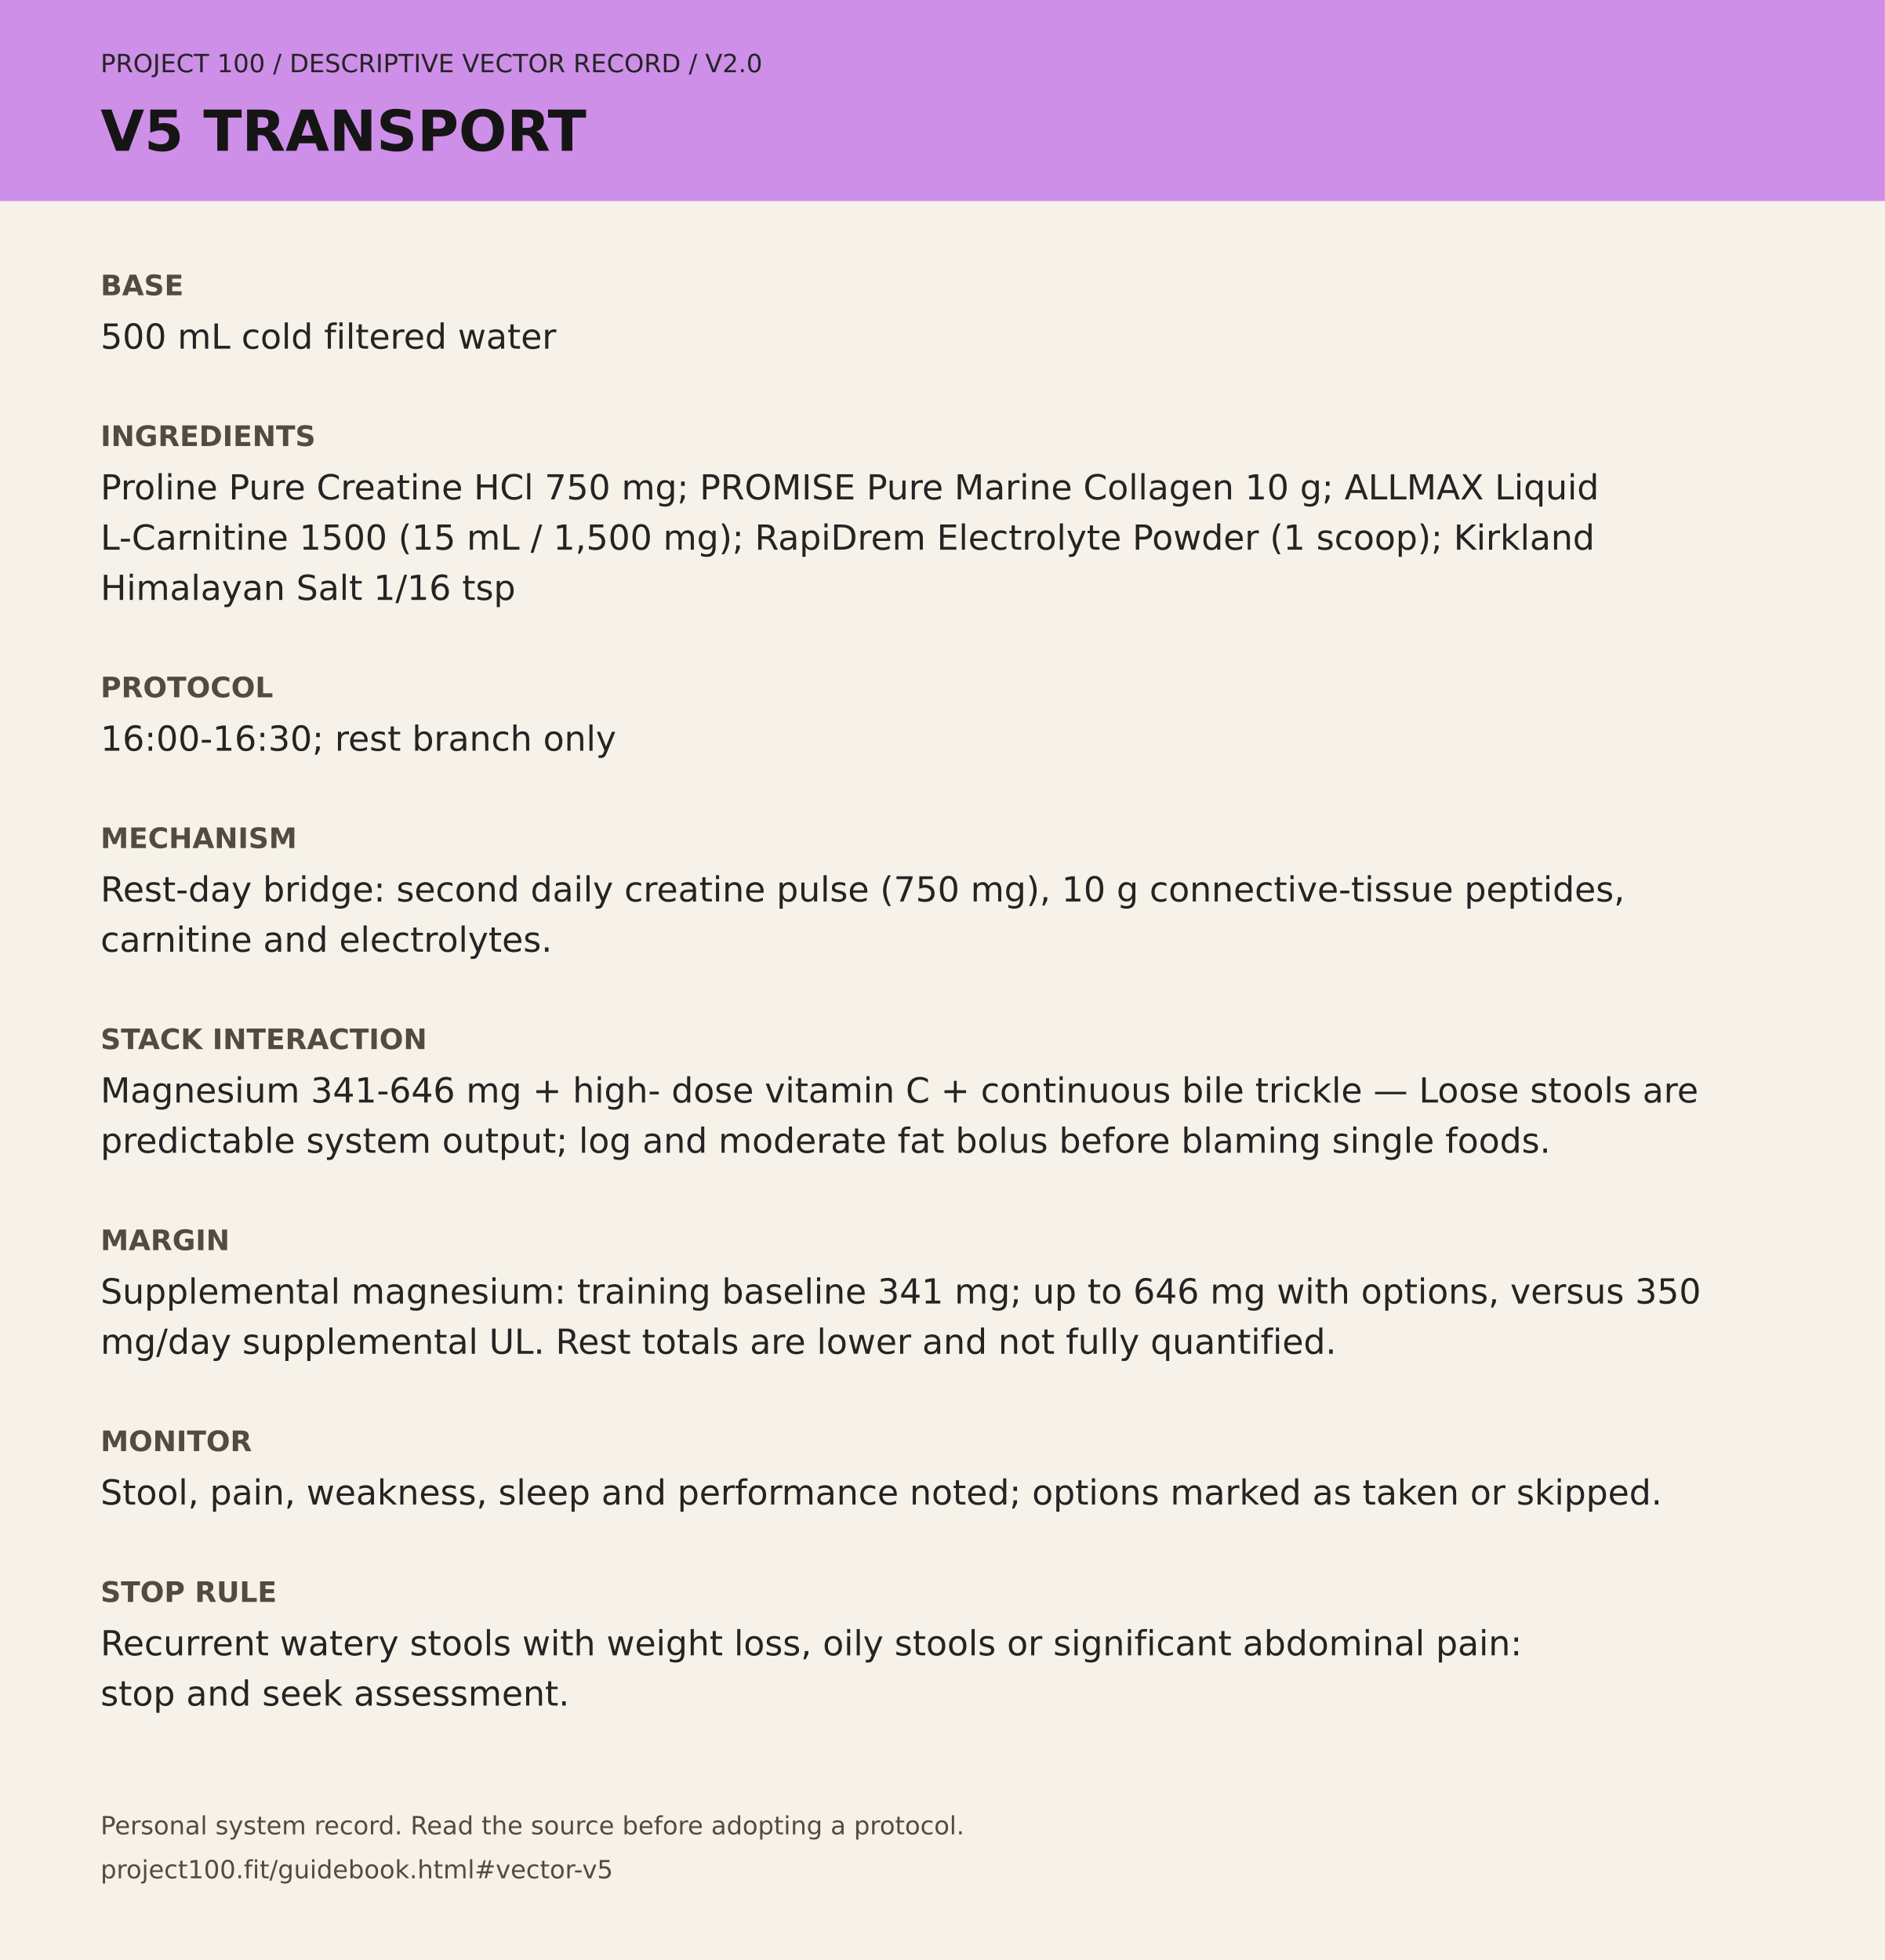
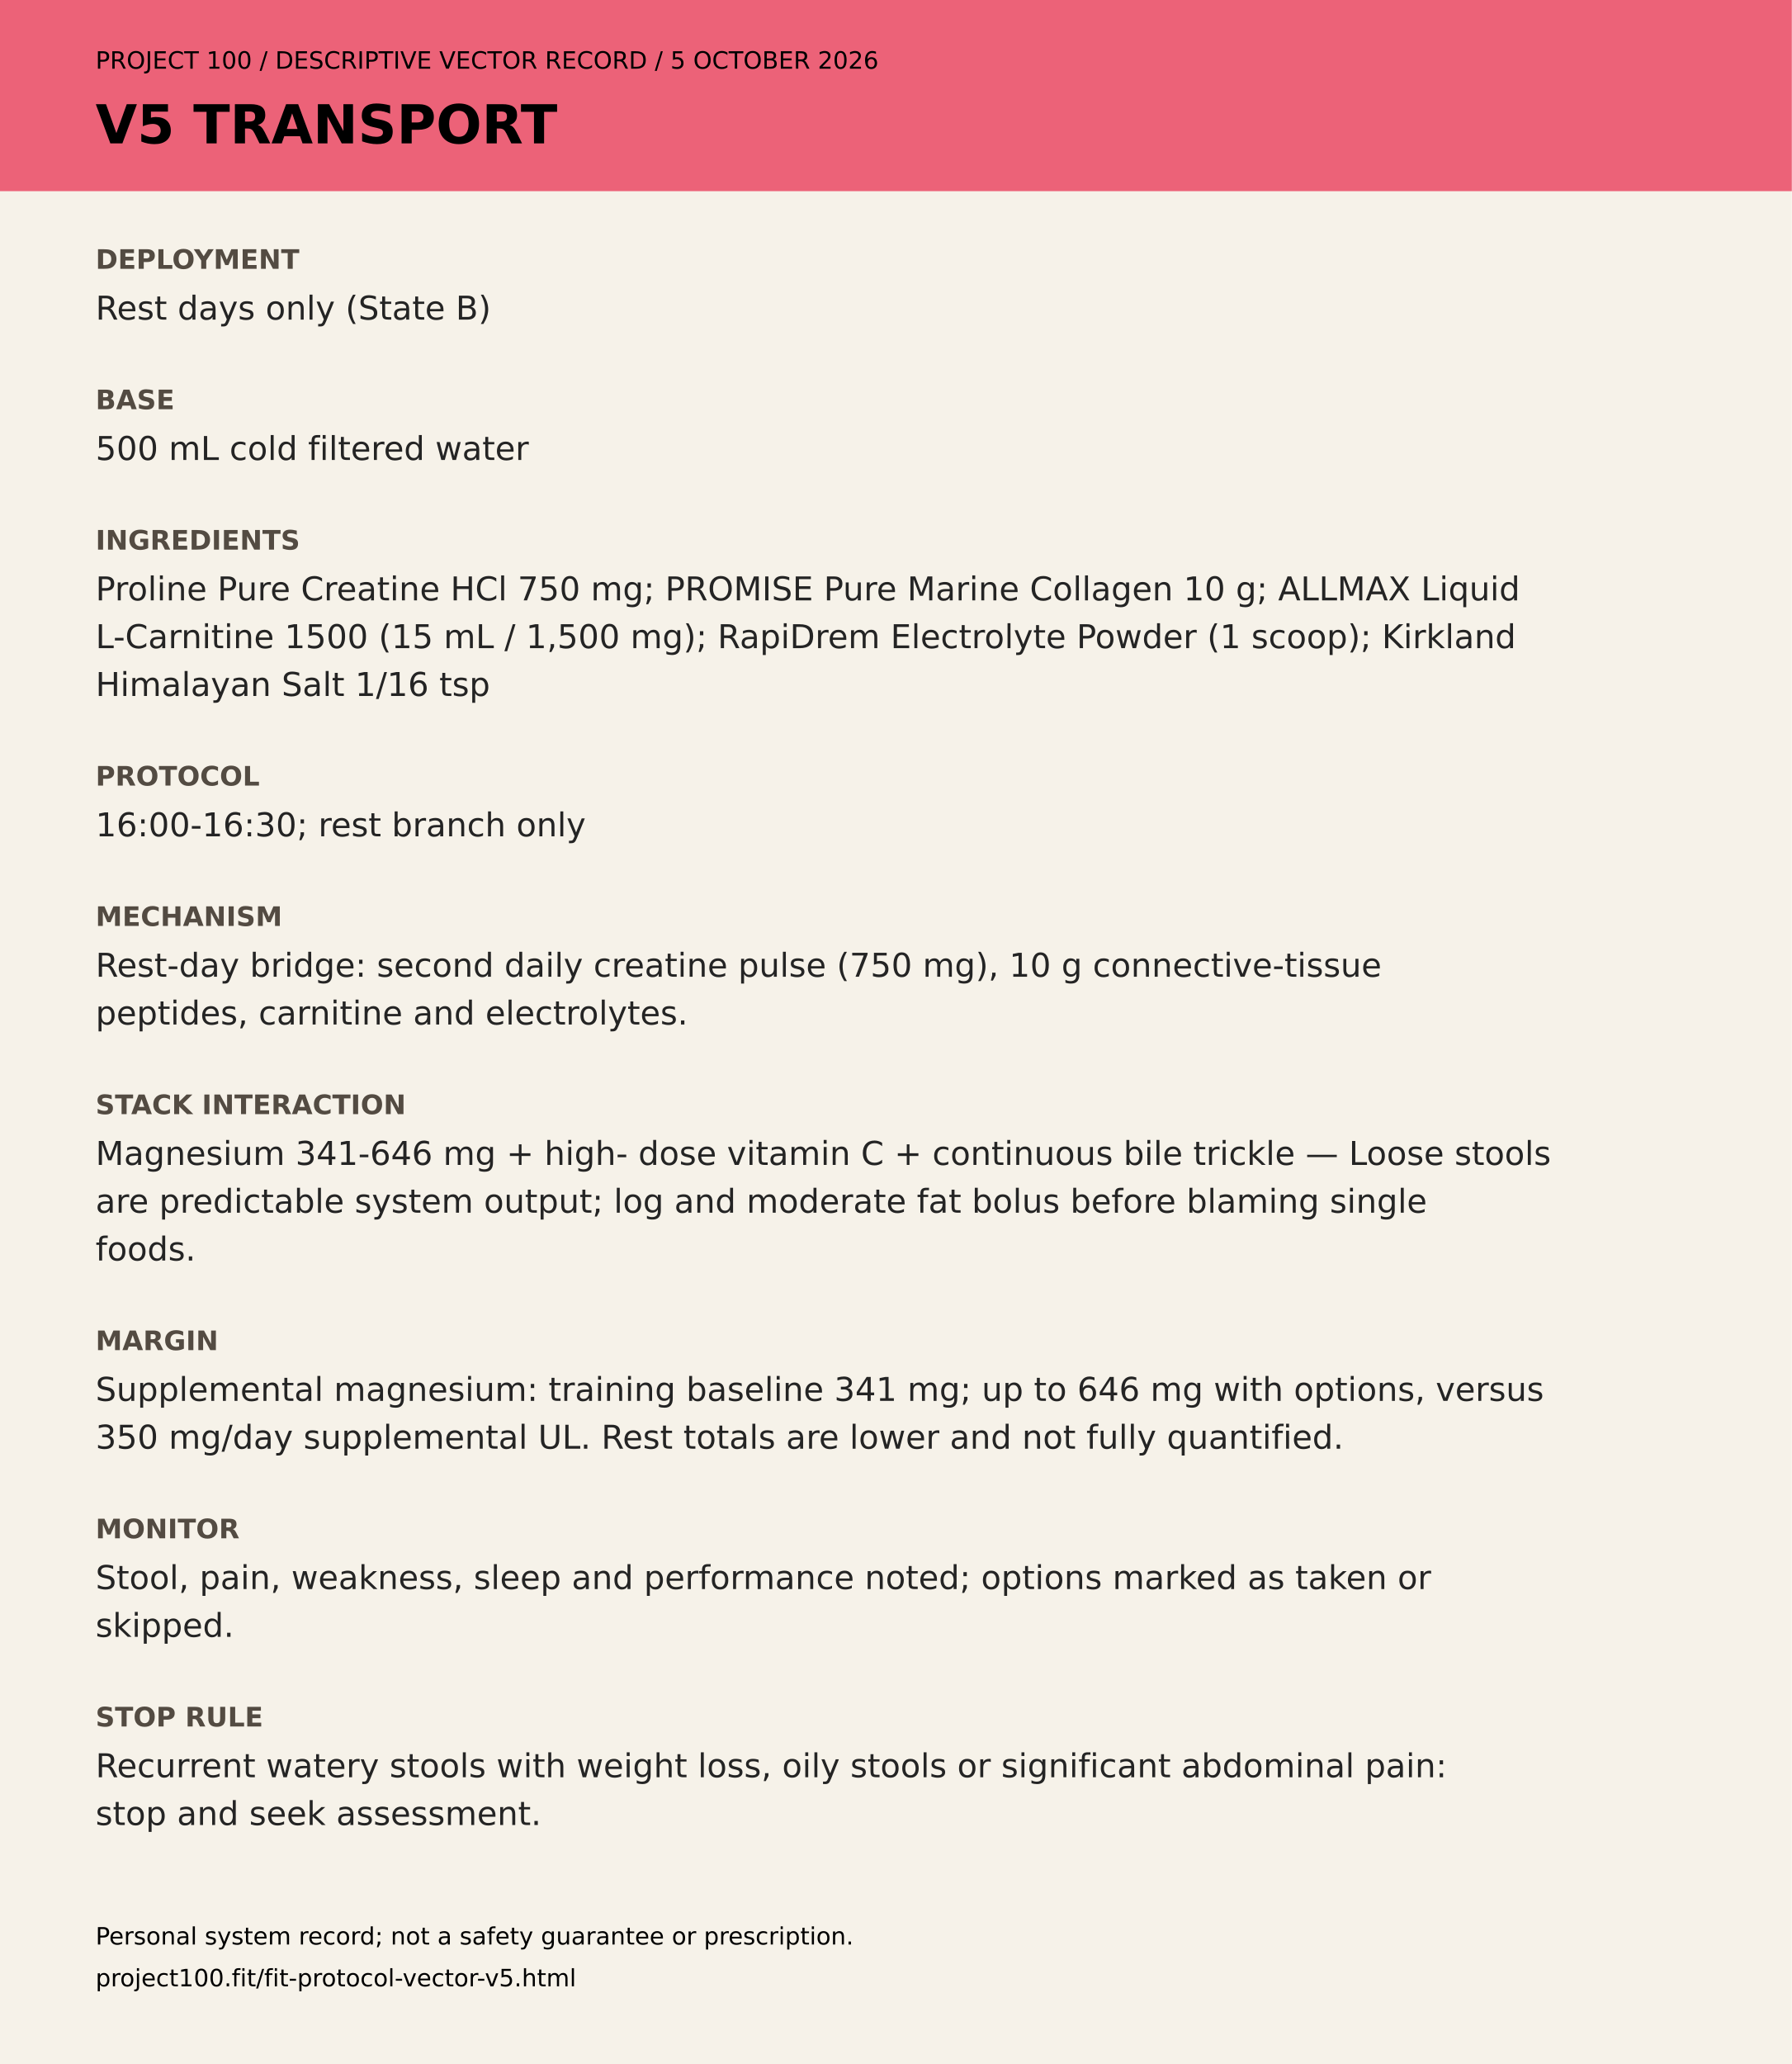
- <svg xmlns="http://www.w3.org/2000/svg" width="1200" height="1248" viewBox="0 0 1200 1248" role="img" aria-label="V5 TRANSPORT ingredients and protocol">
-   <rect width="1200" height="1248" fill="#f6f2e9" />
-   <rect width="1200" height="128" fill="#ce8fe9" />
+ <svg xmlns="http://www.w3.org/2000/svg" width="1200" height="1382" viewBox="0 0 1200 1382" role="img" aria-label="V5 TRANSPORT descriptive record">
+   <rect width="1200" height="1382" fill="#f6f2e9" />
+   <rect width="1200" height="128" fill="#ec6278" />
  <g font-family="DejaVu Sans,Arial,sans-serif">
-     <text x="64" y="46" font-size="16" fill="#242424">PROJECT 100 / DESCRIPTIVE VECTOR RECORD / V2.0</text>
-     <text x="64" y="96" font-size="36" font-weight="700" fill="#151515">V5 TRANSPORT</text>
-     <text x="64" y="188" font-size="18" font-weight="700" fill="#534b42">BASE</text>
-     <text x="64" y="222" font-size="22" fill="#242424">500 mL cold filtered water</text>
-     <text x="64" y="284" font-size="18" font-weight="700" fill="#534b42">INGREDIENTS</text>
-     <text x="64" y="318" font-size="22" fill="#242424">Proline Pure Creatine HCl 750 mg; PROMISE Pure Marine Collagen 10 g; ALLMAX Liquid</text>
-     <text x="64" y="350" font-size="22" fill="#242424">L-Carnitine 1500 (15 mL / 1,500 mg); RapiDrem Electrolyte Powder (1 scoop); Kirkland</text>
-     <text x="64" y="382" font-size="22" fill="#242424">Himalayan Salt 1/16 tsp</text>
-     <text x="64" y="444" font-size="18" font-weight="700" fill="#534b42">PROTOCOL</text>
-     <text x="64" y="478" font-size="22" fill="#242424">16:00-16:30; rest branch only</text>
-     <text x="64" y="540" font-size="18" font-weight="700" fill="#534b42">MECHANISM</text>
-     <text x="64" y="574" font-size="22" fill="#242424">Rest-day bridge: second daily creatine pulse (750 mg), 10 g connective-tissue peptides,</text>
-     <text x="64" y="606" font-size="22" fill="#242424">carnitine and electrolytes.</text>
-     <text x="64" y="668" font-size="18" font-weight="700" fill="#534b42">STACK INTERACTION</text>
-     <text x="64" y="702" font-size="22" fill="#242424">Magnesium 341-646 mg + high- dose vitamin C + continuous bile trickle — Loose stools are</text>
-     <text x="64" y="734" font-size="22" fill="#242424">predictable system output; log and moderate fat bolus before blaming single foods.</text>
-     <text x="64" y="796" font-size="18" font-weight="700" fill="#534b42">MARGIN</text>
-     <text x="64" y="830" font-size="22" fill="#242424">Supplemental magnesium: training baseline 341 mg; up to 646 mg with options, versus 350</text>
-     <text x="64" y="862" font-size="22" fill="#242424">mg/day supplemental UL. Rest totals are lower and not fully quantified.</text>
-     <text x="64" y="924" font-size="18" font-weight="700" fill="#534b42">MONITOR</text>
-     <text x="64" y="958" font-size="22" fill="#242424">Stool, pain, weakness, sleep and performance noted; options marked as taken or skipped.</text>
-     <text x="64" y="1020" font-size="18" font-weight="700" fill="#534b42">STOP RULE</text>
-     <text x="64" y="1054" font-size="22" fill="#242424">Recurrent watery stools with weight loss, oily stools or significant abdominal pain:</text>
-     <text x="64" y="1086" font-size="22" fill="#242424">stop and seek assessment.</text>
-     <text x="64" y="1168" font-size="16" fill="#534b42">Personal system record. Read the source before adopting a protocol.</text>
-     <text x="64" y="1196" font-size="16" fill="#534b42">project100.fit/guidebook.html#vector-v5</text>
+     <text x="64" y="46" font-size="16">PROJECT 100 / DESCRIPTIVE VECTOR RECORD / 5 OCTOBER 2026</text>
+     <text x="64" y="96" font-size="36" font-weight="700">V5 TRANSPORT</text>
+     <text x="64" y="180" font-size="18" font-weight="700" fill="#534b42">DEPLOYMENT</text>
+     <text x="64" y="214" font-size="22" fill="#242424">Rest days only (State B)</text>
+     <text x="64" y="274" font-size="18" font-weight="700" fill="#534b42">BASE</text>
+     <text x="64" y="308" font-size="22" fill="#242424">500 mL cold filtered water</text>
+     <text x="64" y="368" font-size="18" font-weight="700" fill="#534b42">INGREDIENTS</text>
+     <text x="64" y="402" font-size="22" fill="#242424">Proline Pure Creatine HCl 750 mg; PROMISE Pure Marine Collagen 10 g; ALLMAX Liquid</text>
+     <text x="64" y="434" font-size="22" fill="#242424">L-Carnitine 1500 (15 mL / 1,500 mg); RapiDrem Electrolyte Powder (1 scoop); Kirkland</text>
+     <text x="64" y="466" font-size="22" fill="#242424">Himalayan Salt 1/16 tsp</text>
+     <text x="64" y="526" font-size="18" font-weight="700" fill="#534b42">PROTOCOL</text>
+     <text x="64" y="560" font-size="22" fill="#242424">16:00-16:30; rest branch only</text>
+     <text x="64" y="620" font-size="18" font-weight="700" fill="#534b42">MECHANISM</text>
+     <text x="64" y="654" font-size="22" fill="#242424">Rest-day bridge: second daily creatine pulse (750 mg), 10 g connective-tissue</text>
+     <text x="64" y="686" font-size="22" fill="#242424">peptides, carnitine and electrolytes.</text>
+     <text x="64" y="746" font-size="18" font-weight="700" fill="#534b42">STACK INTERACTION</text>
+     <text x="64" y="780" font-size="22" fill="#242424">Magnesium 341-646 mg + high- dose vitamin C + continuous bile trickle — Loose stools</text>
+     <text x="64" y="812" font-size="22" fill="#242424">are predictable system output; log and moderate fat bolus before blaming single</text>
+     <text x="64" y="844" font-size="22" fill="#242424">foods.</text>
+     <text x="64" y="904" font-size="18" font-weight="700" fill="#534b42">MARGIN</text>
+     <text x="64" y="938" font-size="22" fill="#242424">Supplemental magnesium: training baseline 341 mg; up to 646 mg with options, versus</text>
+     <text x="64" y="970" font-size="22" fill="#242424">350 mg/day supplemental UL. Rest totals are lower and not fully quantified.</text>
+     <text x="64" y="1030" font-size="18" font-weight="700" fill="#534b42">MONITOR</text>
+     <text x="64" y="1064" font-size="22" fill="#242424">Stool, pain, weakness, sleep and performance noted; options marked as taken or</text>
+     <text x="64" y="1096" font-size="22" fill="#242424">skipped.</text>
+     <text x="64" y="1156" font-size="18" font-weight="700" fill="#534b42">STOP RULE</text>
+     <text x="64" y="1190" font-size="22" fill="#242424">Recurrent watery stools with weight loss, oily stools or significant abdominal pain:</text>
+     <text x="64" y="1222" font-size="22" fill="#242424">stop and seek assessment.</text>
+     <text x="64" y="1302" font-size="16">Personal system record; not a safety guarantee or prescription.</text>
+     <text x="64" y="1330" font-size="16">project100.fit/fit-protocol-vector-v5.html</text>
  </g>
</svg>
